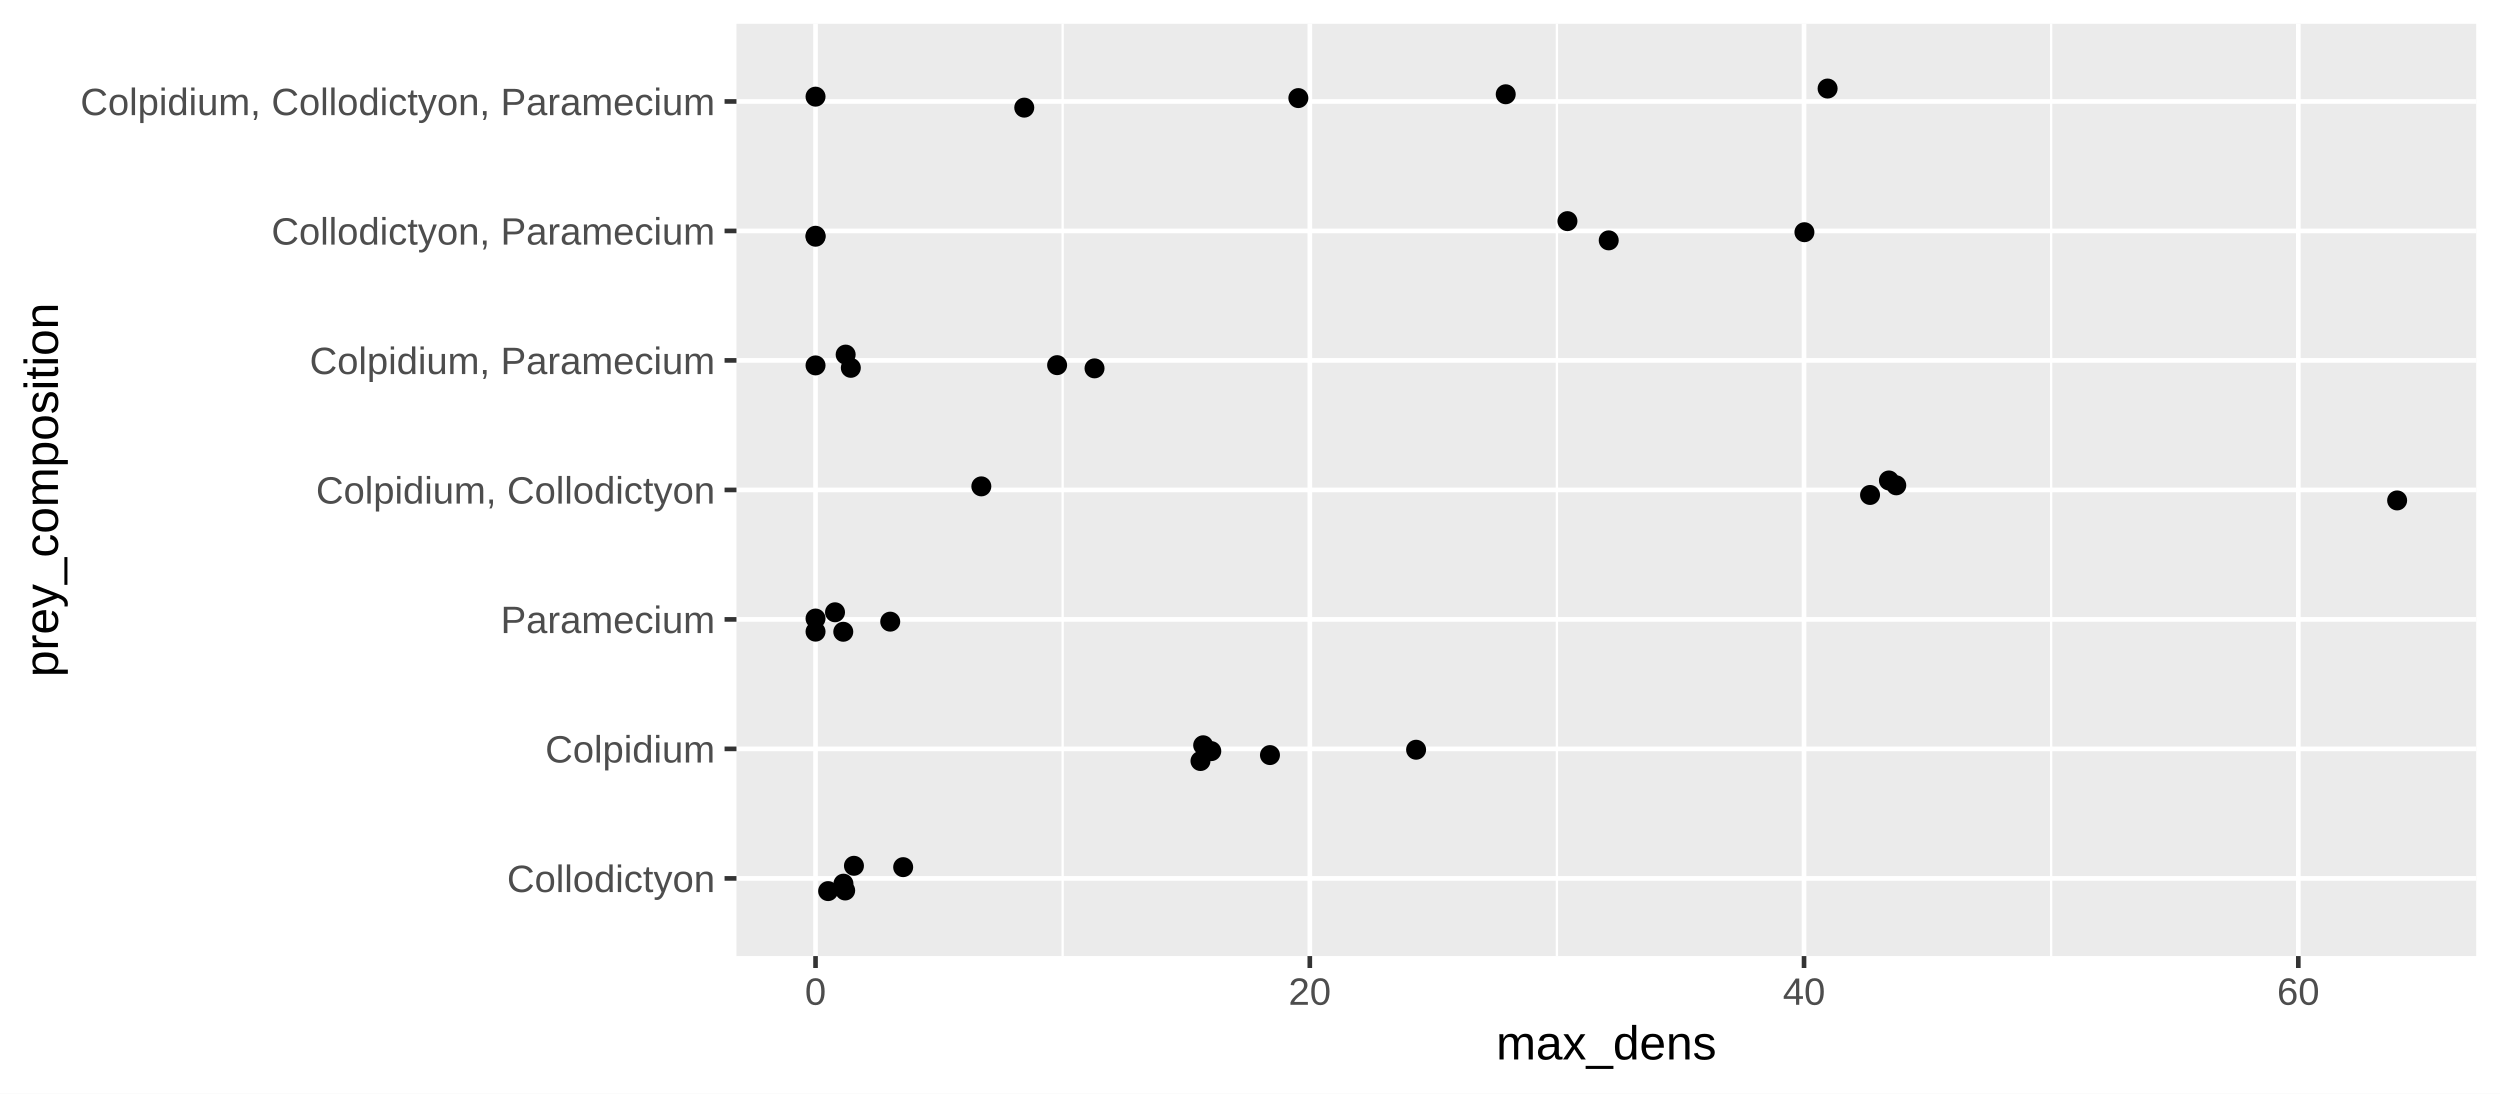
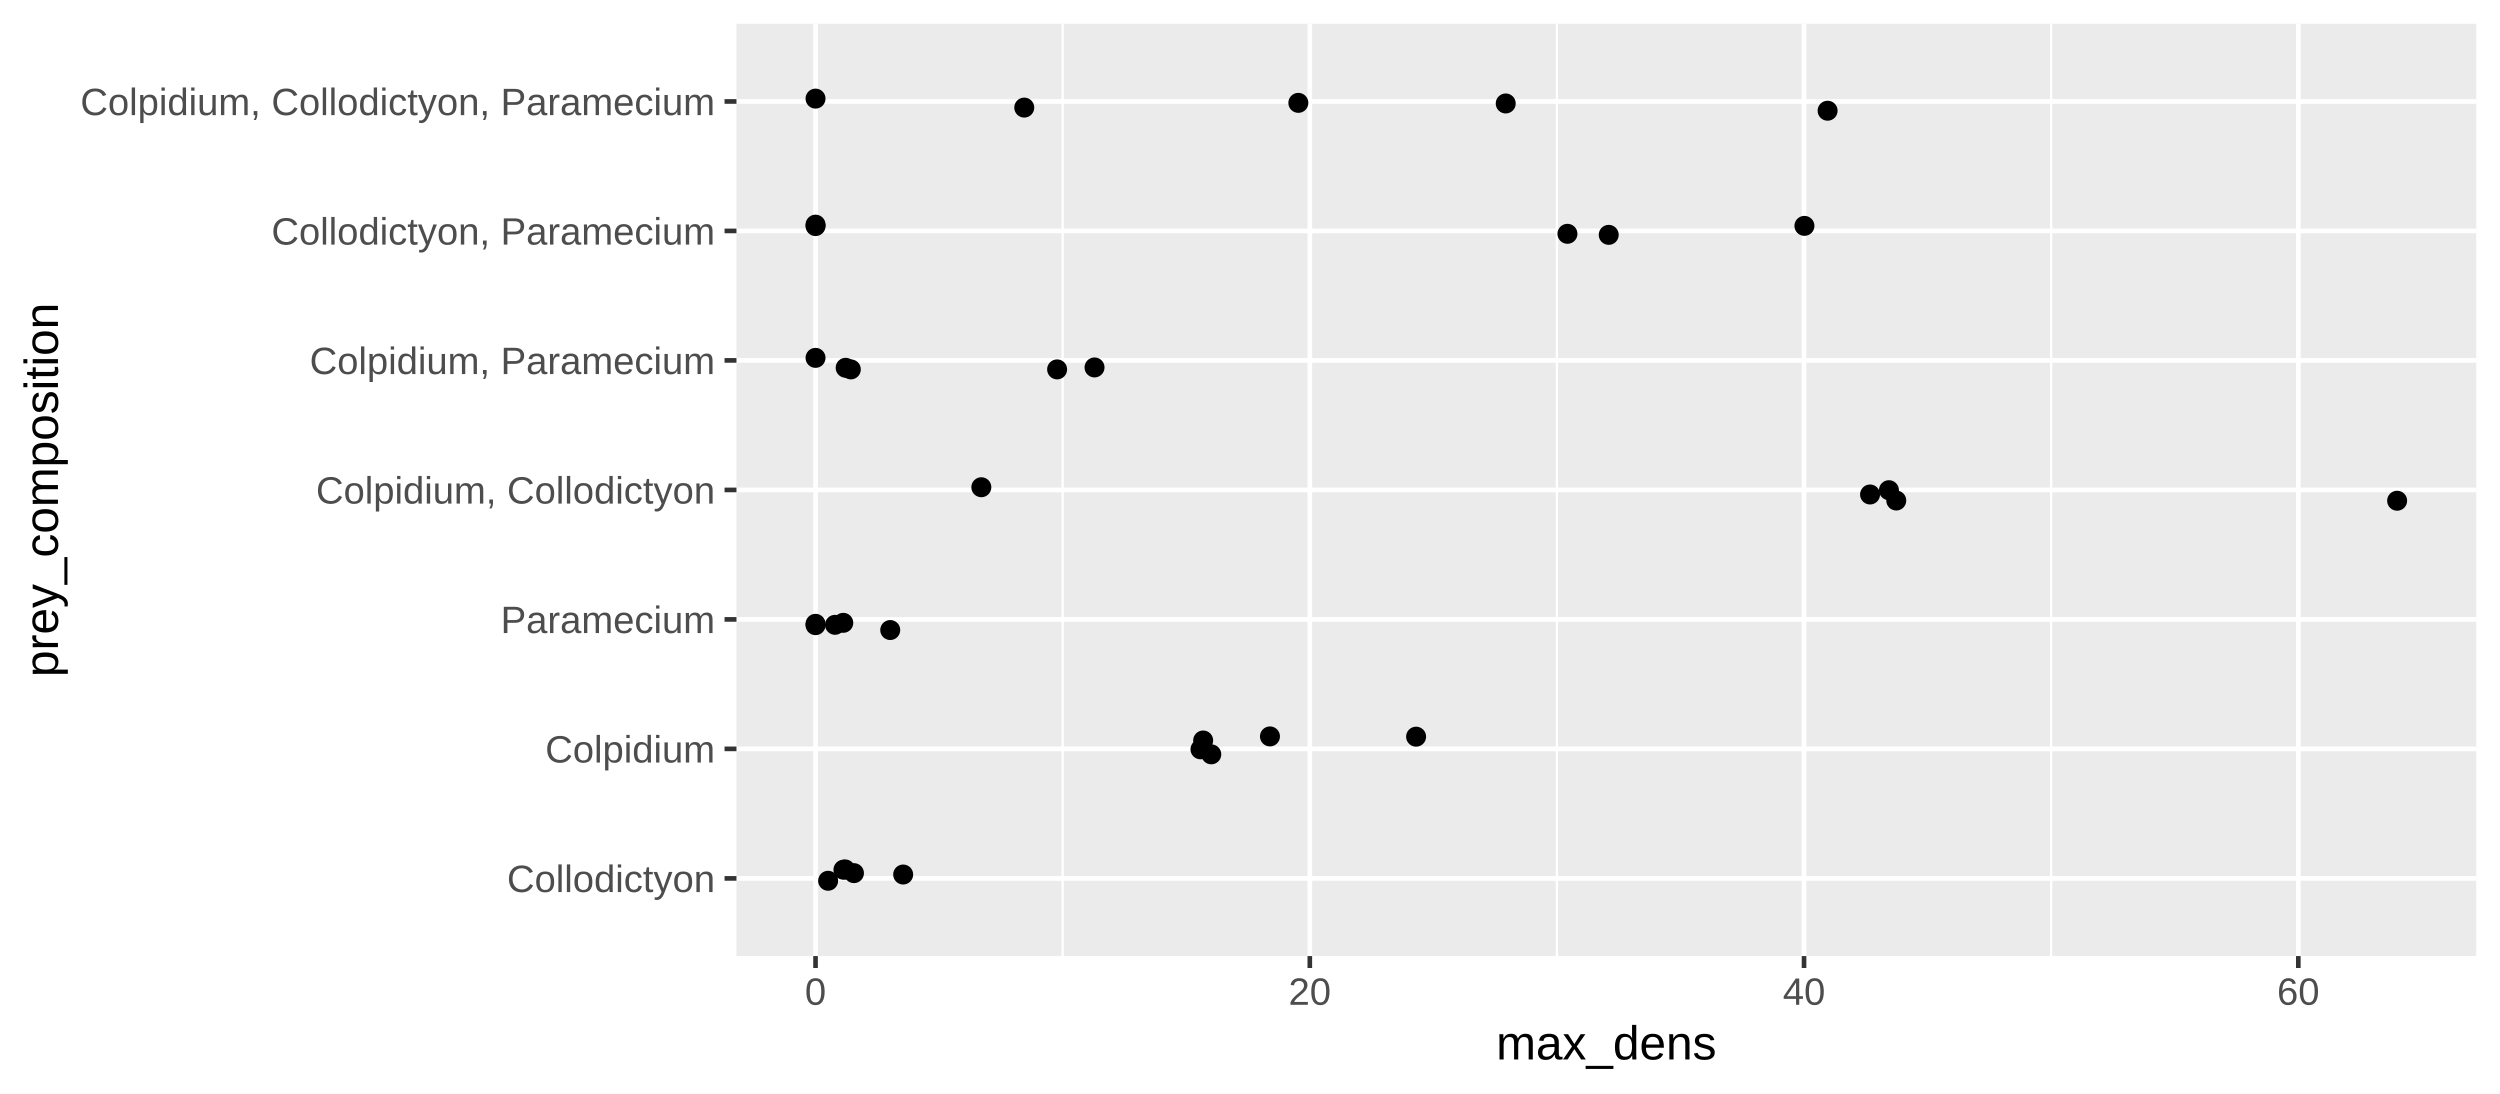
<svg xmlns="http://www.w3.org/2000/svg" viewBox="0 0 576.00 252.00">
  <defs>
    <style type="text/css">
    line, polyline, polygon, path, rect, circle {
      fill: none;
      stroke: #000000;
      stroke-linecap: round;
      stroke-linejoin: round;
      stroke-miterlimit: 10.00;
    }
  </style>
  </defs>
  <rect width="100%" height="100%" style="stroke: none; fill: #FFFFFF;" />
  <rect x="0.00" y="0.00" width="576.00" height="252.00" style="stroke-width: 1.07; stroke: none;" />
  <defs>
    <clipPath id="cpMTY5LjY4fDU3MC41MnwyMjAuMjh8NS40OA==">
      <rect x="169.68" y="5.48" width="400.84" height="214.80" />
    </clipPath>
  </defs>
  <rect x="169.68" y="5.48" width="400.84" height="214.80" style="stroke-width: 1.07; stroke: none; fill: #EBEBEB;" clip-path="url(#cpMTY5LjY4fDU3MC41MnwyMjAuMjh8NS40OA==)" />
  <polyline points="244.84,220.28 244.84,5.48 " style="stroke-width: 0.53; stroke: #FFFFFF; stroke-linecap: butt;" clip-path="url(#cpMTY5LjY4fDU3MC41MnwyMjAuMjh8NS40OA==)" />
  <polyline points="358.71,220.28 358.71,5.48 " style="stroke-width: 0.53; stroke: #FFFFFF; stroke-linecap: butt;" clip-path="url(#cpMTY5LjY4fDU3MC41MnwyMjAuMjh8NS40OA==)" />
  <polyline points="472.59,220.28 472.59,5.48 " style="stroke-width: 0.53; stroke: #FFFFFF; stroke-linecap: butt;" clip-path="url(#cpMTY5LjY4fDU3MC41MnwyMjAuMjh8NS40OA==)" />
  <polyline points="169.68,202.38 570.52,202.38 " style="stroke-width: 1.07; stroke: #FFFFFF; stroke-linecap: butt;" clip-path="url(#cpMTY5LjY4fDU3MC41MnwyMjAuMjh8NS40OA==)" />
  <polyline points="169.68,172.54 570.52,172.54 " style="stroke-width: 1.07; stroke: #FFFFFF; stroke-linecap: butt;" clip-path="url(#cpMTY5LjY4fDU3MC41MnwyMjAuMjh8NS40OA==)" />
  <polyline points="169.68,142.71 570.52,142.71 " style="stroke-width: 1.07; stroke: #FFFFFF; stroke-linecap: butt;" clip-path="url(#cpMTY5LjY4fDU3MC41MnwyMjAuMjh8NS40OA==)" />
  <polyline points="169.68,112.88 570.52,112.88 " style="stroke-width: 1.07; stroke: #FFFFFF; stroke-linecap: butt;" clip-path="url(#cpMTY5LjY4fDU3MC41MnwyMjAuMjh8NS40OA==)" />
  <polyline points="169.68,83.04 570.52,83.04 " style="stroke-width: 1.07; stroke: #FFFFFF; stroke-linecap: butt;" clip-path="url(#cpMTY5LjY4fDU3MC41MnwyMjAuMjh8NS40OA==)" />
  <polyline points="169.68,53.21 570.52,53.21 " style="stroke-width: 1.07; stroke: #FFFFFF; stroke-linecap: butt;" clip-path="url(#cpMTY5LjY4fDU3MC41MnwyMjAuMjh8NS40OA==)" />
  <polyline points="169.68,23.38 570.52,23.38 " style="stroke-width: 1.07; stroke: #FFFFFF; stroke-linecap: butt;" clip-path="url(#cpMTY5LjY4fDU3MC41MnwyMjAuMjh8NS40OA==)" />
  <polyline points="187.90,220.28 187.90,5.48 " style="stroke-width: 1.07; stroke: #FFFFFF; stroke-linecap: butt;" clip-path="url(#cpMTY5LjY4fDU3MC41MnwyMjAuMjh8NS40OA==)" />
  <polyline points="301.78,220.28 301.78,5.48 " style="stroke-width: 1.07; stroke: #FFFFFF; stroke-linecap: butt;" clip-path="url(#cpMTY5LjY4fDU3MC41MnwyMjAuMjh8NS40OA==)" />
  <polyline points="415.65,220.28 415.65,5.48 " style="stroke-width: 1.07; stroke: #FFFFFF; stroke-linecap: butt;" clip-path="url(#cpMTY5LjY4fDU3MC41MnwyMjAuMjh8NS40OA==)" />
  <polyline points="529.53,220.28 529.53,5.48 " style="stroke-width: 1.07; stroke: #FFFFFF; stroke-linecap: butt;" clip-path="url(#cpMTY5LjY4fDU3MC41MnwyMjAuMjh8NS40OA==)" />
-   <circle cx="190.80" cy="205.31" r="1.95" style="stroke-width: 0.71; fill: #000000;" clip-path="url(#cpMTY5LjY4fDU3MC41MnwyMjAuMjh8NS40OA==)" />
-   <circle cx="208.09" cy="199.79" r="1.95" style="stroke-width: 0.71; fill: #000000;" clip-path="url(#cpMTY5LjY4fDU3MC41MnwyMjAuMjh8NS40OA==)" />
-   <circle cx="196.75" cy="199.48" r="1.95" style="stroke-width: 0.71; fill: #000000;" clip-path="url(#cpMTY5LjY4fDU3MC41MnwyMjAuMjh8NS40OA==)" />
-   <circle cx="194.33" cy="203.60" r="1.95" style="stroke-width: 0.71; fill: #000000;" clip-path="url(#cpMTY5LjY4fDU3MC41MnwyMjAuMjh8NS40OA==)" />
-   <circle cx="194.73" cy="205.17" r="1.95" style="stroke-width: 0.71; fill: #000000;" clip-path="url(#cpMTY5LjY4fDU3MC41MnwyMjAuMjh8NS40OA==)" />
-   <circle cx="276.59" cy="175.34" r="1.95" style="stroke-width: 0.71; fill: #000000;" clip-path="url(#cpMTY5LjY4fDU3MC41MnwyMjAuMjh8NS40OA==)" />
-   <circle cx="326.27" cy="172.74" r="1.95" style="stroke-width: 0.71; fill: #000000;" clip-path="url(#cpMTY5LjY4fDU3MC41MnwyMjAuMjh8NS40OA==)" />
-   <circle cx="277.21" cy="171.71" r="1.95" style="stroke-width: 0.71; fill: #000000;" clip-path="url(#cpMTY5LjY4fDU3MC41MnwyMjAuMjh8NS40OA==)" />
-   <circle cx="279.08" cy="173.06" r="1.95" style="stroke-width: 0.71; fill: #000000;" clip-path="url(#cpMTY5LjY4fDU3MC41MnwyMjAuMjh8NS40OA==)" />
-   <circle cx="292.60" cy="173.97" r="1.95" style="stroke-width: 0.71; fill: #000000;" clip-path="url(#cpMTY5LjY4fDU3MC41MnwyMjAuMjh8NS40OA==)" />
-   <circle cx="205.11" cy="143.23" r="1.95" style="stroke-width: 0.71; fill: #000000;" clip-path="url(#cpMTY5LjY4fDU3MC41MnwyMjAuMjh8NS40OA==)" />
-   <circle cx="187.90" cy="142.51" r="1.95" style="stroke-width: 0.71; fill: #000000;" clip-path="url(#cpMTY5LjY4fDU3MC41MnwyMjAuMjh8NS40OA==)" />
-   <circle cx="192.39" cy="141.07" r="1.95" style="stroke-width: 0.71; fill: #000000;" clip-path="url(#cpMTY5LjY4fDU3MC41MnwyMjAuMjh8NS40OA==)" />
-   <circle cx="187.90" cy="145.53" r="1.95" style="stroke-width: 0.71; fill: #000000;" clip-path="url(#cpMTY5LjY4fDU3MC41MnwyMjAuMjh8NS40OA==)" />
-   <circle cx="194.29" cy="145.56" r="1.95" style="stroke-width: 0.71; fill: #000000;" clip-path="url(#cpMTY5LjY4fDU3MC41MnwyMjAuMjh8NS40OA==)" />
-   <circle cx="552.30" cy="115.30" r="1.95" style="stroke-width: 0.71; fill: #000000;" clip-path="url(#cpMTY5LjY4fDU3MC41MnwyMjAuMjh8NS40OA==)" />
-   <circle cx="435.21" cy="110.70" r="1.95" style="stroke-width: 0.71; fill: #000000;" clip-path="url(#cpMTY5LjY4fDU3MC41MnwyMjAuMjh8NS40OA==)" />
-   <circle cx="226.10" cy="112.06" r="1.95" style="stroke-width: 0.71; fill: #000000;" clip-path="url(#cpMTY5LjY4fDU3MC41MnwyMjAuMjh8NS40OA==)" />
-   <circle cx="430.86" cy="114.04" r="1.95" style="stroke-width: 0.71; fill: #000000;" clip-path="url(#cpMTY5LjY4fDU3MC41MnwyMjAuMjh8NS40OA==)" />
-   <circle cx="436.90" cy="111.82" r="1.95" style="stroke-width: 0.71; fill: #000000;" clip-path="url(#cpMTY5LjY4fDU3MC41MnwyMjAuMjh8NS40OA==)" />
-   <circle cx="252.18" cy="84.87" r="1.95" style="stroke-width: 0.71; fill: #000000;" clip-path="url(#cpMTY5LjY4fDU3MC41MnwyMjAuMjh8NS40OA==)" />
-   <circle cx="187.90" cy="84.19" r="1.95" style="stroke-width: 0.71; fill: #000000;" clip-path="url(#cpMTY5LjY4fDU3MC41MnwyMjAuMjh8NS40OA==)" />
-   <circle cx="194.84" cy="81.70" r="1.95" style="stroke-width: 0.71; fill: #000000;" clip-path="url(#cpMTY5LjY4fDU3MC41MnwyMjAuMjh8NS40OA==)" />
-   <circle cx="196.03" cy="84.75" r="1.95" style="stroke-width: 0.71; fill: #000000;" clip-path="url(#cpMTY5LjY4fDU3MC41MnwyMjAuMjh8NS40OA==)" />
-   <circle cx="243.56" cy="84.13" r="1.95" style="stroke-width: 0.71; fill: #000000;" clip-path="url(#cpMTY5LjY4fDU3MC41MnwyMjAuMjh8NS40OA==)" />
-   <circle cx="361.14" cy="50.95" r="1.95" style="stroke-width: 0.71; fill: #000000;" clip-path="url(#cpMTY5LjY4fDU3MC41MnwyMjAuMjh8NS40OA==)" />
-   <circle cx="370.65" cy="55.38" r="1.95" style="stroke-width: 0.71; fill: #000000;" clip-path="url(#cpMTY5LjY4fDU3MC41MnwyMjAuMjh8NS40OA==)" />
-   <circle cx="187.90" cy="54.32" r="1.95" style="stroke-width: 0.71; fill: #000000;" clip-path="url(#cpMTY5LjY4fDU3MC41MnwyMjAuMjh8NS40OA==)" />
-   <circle cx="415.74" cy="53.50" r="1.95" style="stroke-width: 0.71; fill: #000000;" clip-path="url(#cpMTY5LjY4fDU3MC41MnwyMjAuMjh8NS40OA==)" />
-   <circle cx="187.90" cy="54.54" r="1.95" style="stroke-width: 0.71; fill: #000000;" clip-path="url(#cpMTY5LjY4fDU3MC41MnwyMjAuMjh8NS40OA==)" />
-   <circle cx="421.08" cy="20.40" r="1.95" style="stroke-width: 0.71; fill: #000000;" clip-path="url(#cpMTY5LjY4fDU3MC41MnwyMjAuMjh8NS40OA==)" />
-   <circle cx="299.14" cy="22.60" r="1.95" style="stroke-width: 0.71; fill: #000000;" clip-path="url(#cpMTY5LjY4fDU3MC41MnwyMjAuMjh8NS40OA==)" />
-   <circle cx="346.92" cy="21.72" r="1.95" style="stroke-width: 0.71; fill: #000000;" clip-path="url(#cpMTY5LjY4fDU3MC41MnwyMjAuMjh8NS40OA==)" />
-   <circle cx="187.90" cy="22.27" r="1.95" style="stroke-width: 0.71; fill: #000000;" clip-path="url(#cpMTY5LjY4fDU3MC41MnwyMjAuMjh8NS40OA==)" />
-   <circle cx="235.99" cy="24.80" r="1.95" style="stroke-width: 0.71; fill: #000000;" clip-path="url(#cpMTY5LjY4fDU3MC41MnwyMjAuMjh8NS40OA==)" />
+   <circle cx="190.80" cy="202.93" r="1.95" style="stroke-width: 0.71; fill: #000000;" clip-path="url(#cpMTY5LjY4fDU3MC41MnwyMjAuMjh8NS40OA==)" />
+   <circle cx="208.09" cy="201.49" r="1.95" style="stroke-width: 0.71; fill: #000000;" clip-path="url(#cpMTY5LjY4fDU3MC41MnwyMjAuMjh8NS40OA==)" />
+   <circle cx="196.75" cy="201.17" r="1.95" style="stroke-width: 0.71; fill: #000000;" clip-path="url(#cpMTY5LjY4fDU3MC41MnwyMjAuMjh8NS40OA==)" />
+   <circle cx="194.33" cy="200.38" r="1.95" style="stroke-width: 0.71; fill: #000000;" clip-path="url(#cpMTY5LjY4fDU3MC41MnwyMjAuMjh8NS40OA==)" />
+   <circle cx="194.73" cy="200.32" r="1.95" style="stroke-width: 0.71; fill: #000000;" clip-path="url(#cpMTY5LjY4fDU3MC41MnwyMjAuMjh8NS40OA==)" />
+   <circle cx="276.59" cy="172.64" r="1.95" style="stroke-width: 0.71; fill: #000000;" clip-path="url(#cpMTY5LjY4fDU3MC41MnwyMjAuMjh8NS40OA==)" />
+   <circle cx="326.27" cy="169.73" r="1.95" style="stroke-width: 0.71; fill: #000000;" clip-path="url(#cpMTY5LjY4fDU3MC41MnwyMjAuMjh8NS40OA==)" />
+   <circle cx="277.21" cy="170.61" r="1.95" style="stroke-width: 0.71; fill: #000000;" clip-path="url(#cpMTY5LjY4fDU3MC41MnwyMjAuMjh8NS40OA==)" />
+   <circle cx="279.08" cy="173.80" r="1.95" style="stroke-width: 0.71; fill: #000000;" clip-path="url(#cpMTY5LjY4fDU3MC41MnwyMjAuMjh8NS40OA==)" />
+   <circle cx="292.60" cy="169.67" r="1.95" style="stroke-width: 0.71; fill: #000000;" clip-path="url(#cpMTY5LjY4fDU3MC41MnwyMjAuMjh8NS40OA==)" />
+   <circle cx="205.11" cy="145.16" r="1.95" style="stroke-width: 0.71; fill: #000000;" clip-path="url(#cpMTY5LjY4fDU3MC41MnwyMjAuMjh8NS40OA==)" />
+   <circle cx="187.90" cy="143.73" r="1.95" style="stroke-width: 0.71; fill: #000000;" clip-path="url(#cpMTY5LjY4fDU3MC41MnwyMjAuMjh8NS40OA==)" />
+   <circle cx="192.39" cy="143.96" r="1.95" style="stroke-width: 0.71; fill: #000000;" clip-path="url(#cpMTY5LjY4fDU3MC41MnwyMjAuMjh8NS40OA==)" />
+   <circle cx="187.90" cy="144.04" r="1.95" style="stroke-width: 0.71; fill: #000000;" clip-path="url(#cpMTY5LjY4fDU3MC41MnwyMjAuMjh8NS40OA==)" />
+   <circle cx="194.29" cy="143.50" r="1.95" style="stroke-width: 0.71; fill: #000000;" clip-path="url(#cpMTY5LjY4fDU3MC41MnwyMjAuMjh8NS40OA==)" />
+   <circle cx="552.30" cy="115.37" r="1.95" style="stroke-width: 0.71; fill: #000000;" clip-path="url(#cpMTY5LjY4fDU3MC41MnwyMjAuMjh8NS40OA==)" />
+   <circle cx="435.21" cy="112.94" r="1.95" style="stroke-width: 0.71; fill: #000000;" clip-path="url(#cpMTY5LjY4fDU3MC41MnwyMjAuMjh8NS40OA==)" />
+   <circle cx="226.10" cy="112.26" r="1.95" style="stroke-width: 0.71; fill: #000000;" clip-path="url(#cpMTY5LjY4fDU3MC41MnwyMjAuMjh8NS40OA==)" />
+   <circle cx="430.86" cy="113.93" r="1.95" style="stroke-width: 0.71; fill: #000000;" clip-path="url(#cpMTY5LjY4fDU3MC41MnwyMjAuMjh8NS40OA==)" />
+   <circle cx="436.90" cy="115.32" r="1.95" style="stroke-width: 0.71; fill: #000000;" clip-path="url(#cpMTY5LjY4fDU3MC41MnwyMjAuMjh8NS40OA==)" />
+   <circle cx="252.18" cy="84.66" r="1.95" style="stroke-width: 0.71; fill: #000000;" clip-path="url(#cpMTY5LjY4fDU3MC41MnwyMjAuMjh8NS40OA==)" />
+   <circle cx="187.90" cy="82.45" r="1.95" style="stroke-width: 0.71; fill: #000000;" clip-path="url(#cpMTY5LjY4fDU3MC41MnwyMjAuMjh8NS40OA==)" />
+   <circle cx="194.84" cy="84.74" r="1.95" style="stroke-width: 0.71; fill: #000000;" clip-path="url(#cpMTY5LjY4fDU3MC41MnwyMjAuMjh8NS40OA==)" />
+   <circle cx="196.03" cy="85.11" r="1.95" style="stroke-width: 0.71; fill: #000000;" clip-path="url(#cpMTY5LjY4fDU3MC41MnwyMjAuMjh8NS40OA==)" />
+   <circle cx="243.56" cy="85.11" r="1.95" style="stroke-width: 0.71; fill: #000000;" clip-path="url(#cpMTY5LjY4fDU3MC41MnwyMjAuMjh8NS40OA==)" />
+   <circle cx="361.14" cy="53.87" r="1.95" style="stroke-width: 0.71; fill: #000000;" clip-path="url(#cpMTY5LjY4fDU3MC41MnwyMjAuMjh8NS40OA==)" />
+   <circle cx="370.65" cy="54.11" r="1.95" style="stroke-width: 0.71; fill: #000000;" clip-path="url(#cpMTY5LjY4fDU3MC41MnwyMjAuMjh8NS40OA==)" />
+   <circle cx="187.90" cy="51.76" r="1.95" style="stroke-width: 0.71; fill: #000000;" clip-path="url(#cpMTY5LjY4fDU3MC41MnwyMjAuMjh8NS40OA==)" />
+   <circle cx="415.74" cy="52.04" r="1.95" style="stroke-width: 0.71; fill: #000000;" clip-path="url(#cpMTY5LjY4fDU3MC41MnwyMjAuMjh8NS40OA==)" />
+   <circle cx="187.90" cy="52.09" r="1.95" style="stroke-width: 0.71; fill: #000000;" clip-path="url(#cpMTY5LjY4fDU3MC41MnwyMjAuMjh8NS40OA==)" />
+   <circle cx="421.08" cy="25.51" r="1.95" style="stroke-width: 0.71; fill: #000000;" clip-path="url(#cpMTY5LjY4fDU3MC41MnwyMjAuMjh8NS40OA==)" />
+   <circle cx="299.14" cy="23.70" r="1.95" style="stroke-width: 0.71; fill: #000000;" clip-path="url(#cpMTY5LjY4fDU3MC41MnwyMjAuMjh8NS40OA==)" />
+   <circle cx="346.92" cy="23.84" r="1.95" style="stroke-width: 0.71; fill: #000000;" clip-path="url(#cpMTY5LjY4fDU3MC41MnwyMjAuMjh8NS40OA==)" />
+   <circle cx="187.90" cy="22.72" r="1.95" style="stroke-width: 0.71; fill: #000000;" clip-path="url(#cpMTY5LjY4fDU3MC41MnwyMjAuMjh8NS40OA==)" />
+   <circle cx="235.99" cy="24.79" r="1.95" style="stroke-width: 0.71; fill: #000000;" clip-path="url(#cpMTY5LjY4fDU3MC41MnwyMjAuMjh8NS40OA==)" />
  <defs>
    <clipPath id="cpMC4wMHw1NzYuMDB8MjUyLjAwfDAuMDA=">
      <rect x="0.00" y="0.00" width="576.00" height="252.00" />
    </clipPath>
  </defs>
  <g clip-path="url(#cpMC4wMHw1NzYuMDB8MjUyLjAwfDAuMDA=)">
    <text x="116.81" y="205.53" style="font-size: 8.80px; fill: #4D4D4D; font-family: Arial;" textLength="47.94px" lengthAdjust="spacingAndGlyphs">Collodictyon</text>
  </g>
  <g clip-path="url(#cpMC4wMHw1NzYuMDB8MjUyLjAwfDAuMDA=)">
    <text x="125.62" y="175.69" style="font-size: 8.80px; fill: #4D4D4D; font-family: Arial;" textLength="39.13px" lengthAdjust="spacingAndGlyphs">Colpidium</text>
  </g>
  <g clip-path="url(#cpMC4wMHw1NzYuMDB8MjUyLjAwfDAuMDA=)">
    <text x="115.36" y="145.86" style="font-size: 8.80px; fill: #4D4D4D; font-family: Arial;" textLength="49.39px" lengthAdjust="spacingAndGlyphs">Paramecium</text>
  </g>
  <g clip-path="url(#cpMC4wMHw1NzYuMDB8MjUyLjAwfDAuMDA=)">
    <text x="72.80" y="116.03" style="font-size: 8.80px; fill: #4D4D4D; font-family: Arial;" textLength="91.95px" lengthAdjust="spacingAndGlyphs">Colpidium, Collodictyon</text>
  </g>
  <g clip-path="url(#cpMC4wMHw1NzYuMDB8MjUyLjAwfDAuMDA=)">
    <text x="71.34" y="86.19" style="font-size: 8.80px; fill: #4D4D4D; font-family: Arial;" textLength="93.41px" lengthAdjust="spacingAndGlyphs">Colpidium, Paramecium</text>
  </g>
  <g clip-path="url(#cpMC4wMHw1NzYuMDB8MjUyLjAwfDAuMDA=)">
    <text x="62.53" y="56.36" style="font-size: 8.80px; fill: #4D4D4D; font-family: Arial;" textLength="102.22px" lengthAdjust="spacingAndGlyphs">Collodictyon, Paramecium</text>
  </g>
  <g clip-path="url(#cpMC4wMHw1NzYuMDB8MjUyLjAwfDAuMDA=)">
    <text x="18.51" y="26.53" style="font-size: 8.80px; fill: #4D4D4D; font-family: Arial;" textLength="146.24px" lengthAdjust="spacingAndGlyphs">Colpidium, Collodictyon, Paramecium</text>
  </g>
  <polyline points="166.94,202.38 169.68,202.38 " style="stroke-width: 1.07; stroke: #333333; stroke-linecap: butt;" clip-path="url(#cpMC4wMHw1NzYuMDB8MjUyLjAwfDAuMDA=)" />
  <polyline points="166.94,172.54 169.68,172.54 " style="stroke-width: 1.07; stroke: #333333; stroke-linecap: butt;" clip-path="url(#cpMC4wMHw1NzYuMDB8MjUyLjAwfDAuMDA=)" />
  <polyline points="166.94,142.71 169.68,142.71 " style="stroke-width: 1.07; stroke: #333333; stroke-linecap: butt;" clip-path="url(#cpMC4wMHw1NzYuMDB8MjUyLjAwfDAuMDA=)" />
  <polyline points="166.94,112.88 169.68,112.88 " style="stroke-width: 1.07; stroke: #333333; stroke-linecap: butt;" clip-path="url(#cpMC4wMHw1NzYuMDB8MjUyLjAwfDAuMDA=)" />
  <polyline points="166.94,83.04 169.68,83.04 " style="stroke-width: 1.07; stroke: #333333; stroke-linecap: butt;" clip-path="url(#cpMC4wMHw1NzYuMDB8MjUyLjAwfDAuMDA=)" />
  <polyline points="166.94,53.21 169.68,53.21 " style="stroke-width: 1.07; stroke: #333333; stroke-linecap: butt;" clip-path="url(#cpMC4wMHw1NzYuMDB8MjUyLjAwfDAuMDA=)" />
  <polyline points="166.94,23.38 169.68,23.38 " style="stroke-width: 1.07; stroke: #333333; stroke-linecap: butt;" clip-path="url(#cpMC4wMHw1NzYuMDB8MjUyLjAwfDAuMDA=)" />
  <polyline points="187.90,223.02 187.90,220.28 " style="stroke-width: 1.07; stroke: #333333; stroke-linecap: butt;" clip-path="url(#cpMC4wMHw1NzYuMDB8MjUyLjAwfDAuMDA=)" />
  <polyline points="301.78,223.02 301.78,220.28 " style="stroke-width: 1.07; stroke: #333333; stroke-linecap: butt;" clip-path="url(#cpMC4wMHw1NzYuMDB8MjUyLjAwfDAuMDA=)" />
  <polyline points="415.65,223.02 415.65,220.28 " style="stroke-width: 1.07; stroke: #333333; stroke-linecap: butt;" clip-path="url(#cpMC4wMHw1NzYuMDB8MjUyLjAwfDAuMDA=)" />
  <polyline points="529.53,223.02 529.53,220.28 " style="stroke-width: 1.07; stroke: #333333; stroke-linecap: butt;" clip-path="url(#cpMC4wMHw1NzYuMDB8MjUyLjAwfDAuMDA=)" />
  <g clip-path="url(#cpMC4wMHw1NzYuMDB8MjUyLjAwfDAuMDA=)">
    <text x="185.45" y="231.51" style="font-size: 8.80px; fill: #4D4D4D; font-family: Arial;" textLength="4.89px" lengthAdjust="spacingAndGlyphs">0</text>
  </g>
  <g clip-path="url(#cpMC4wMHw1NzYuMDB8MjUyLjAwfDAuMDA=)">
    <text x="296.88" y="231.51" style="font-size: 8.80px; fill: #4D4D4D; font-family: Arial;" textLength="9.79px" lengthAdjust="spacingAndGlyphs">20</text>
  </g>
  <g clip-path="url(#cpMC4wMHw1NzYuMDB8MjUyLjAwfDAuMDA=)">
    <text x="410.76" y="231.51" style="font-size: 8.80px; fill: #4D4D4D; font-family: Arial;" textLength="9.79px" lengthAdjust="spacingAndGlyphs">40</text>
  </g>
  <g clip-path="url(#cpMC4wMHw1NzYuMDB8MjUyLjAwfDAuMDA=)">
    <text x="524.63" y="231.51" style="font-size: 8.80px; fill: #4D4D4D; font-family: Arial;" textLength="9.79px" lengthAdjust="spacingAndGlyphs">60</text>
  </g>
  <g clip-path="url(#cpMC4wMHw1NzYuMDB8MjUyLjAwfDAuMDA=)">
    <text x="344.72" y="244.10" style="font-size: 11.00px; font-family: Arial;" textLength="50.75px" lengthAdjust="spacingAndGlyphs">max_dens</text>
  </g>
  <g clip-path="url(#cpMC4wMHw1NzYuMDB8MjUyLjAwfDAuMDA=)">
    <text transform="translate(13.35,155.98) rotate(-90)" style="font-size: 11.00px; font-family: Arial;" textLength="86.21px" lengthAdjust="spacingAndGlyphs">prey_composition</text>
  </g>
</svg>
